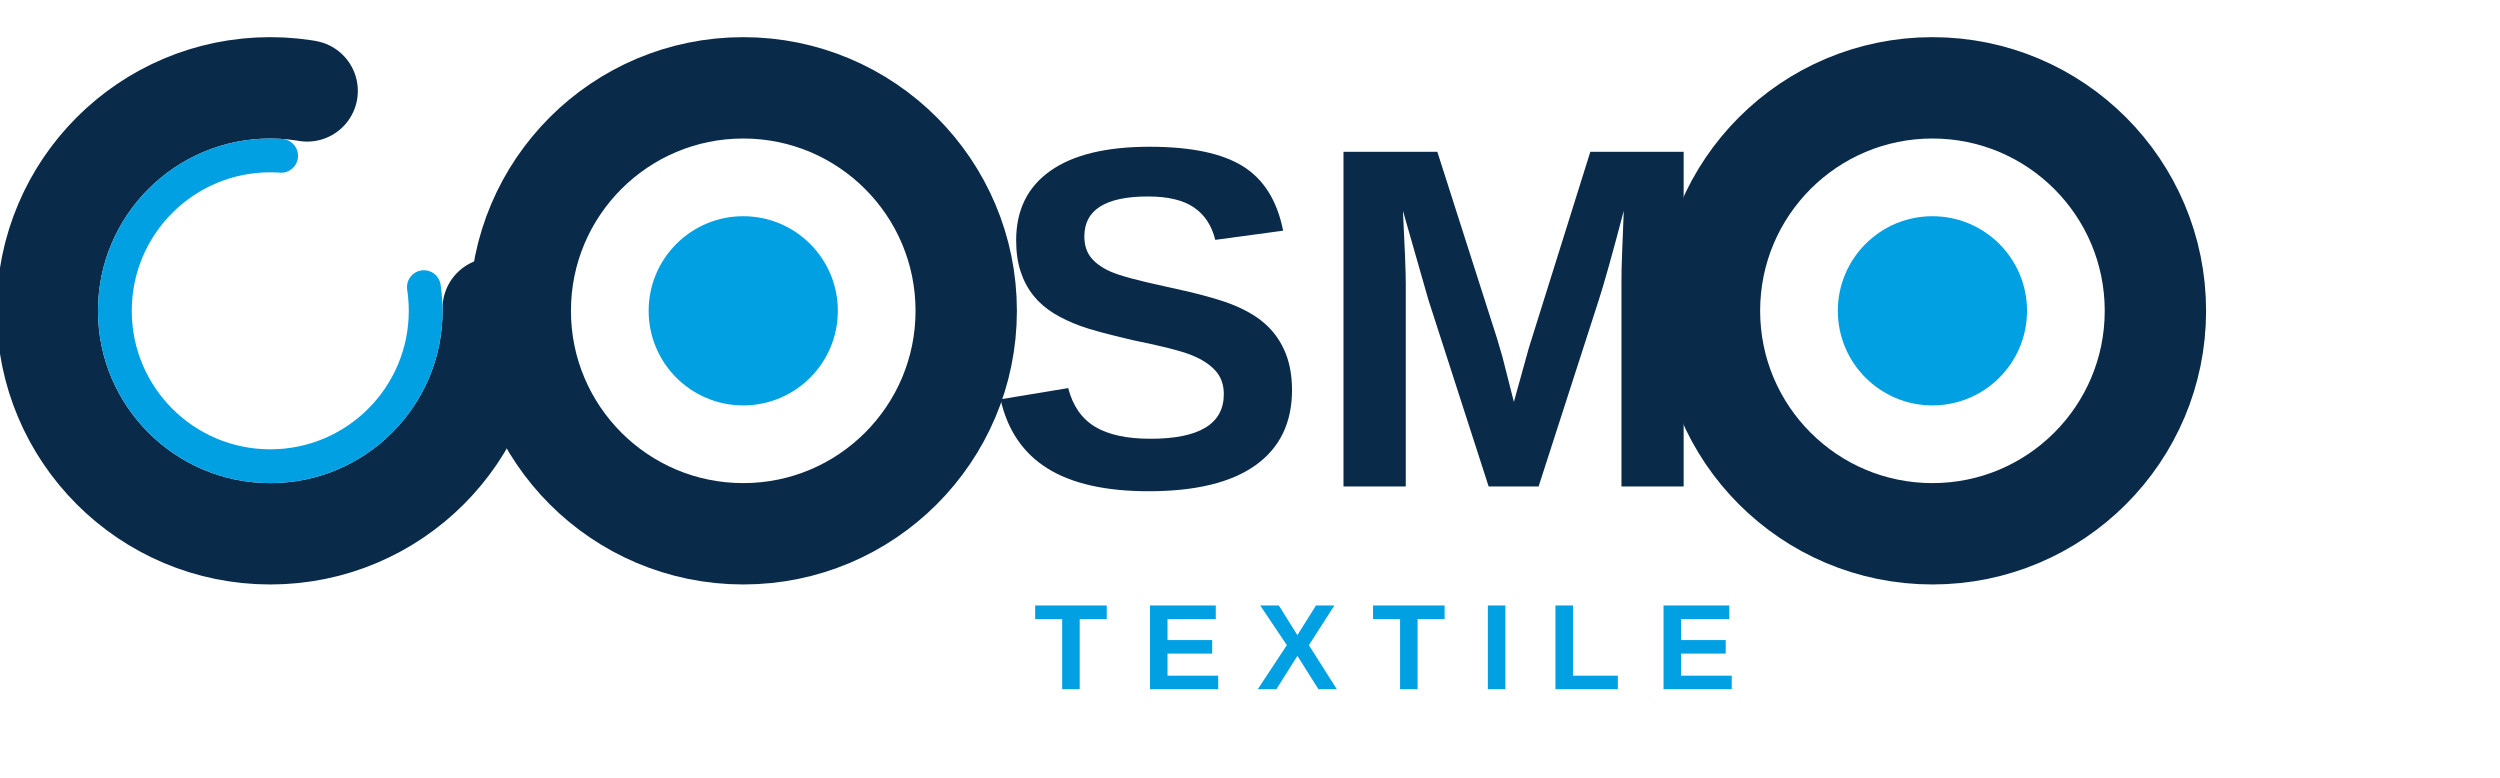
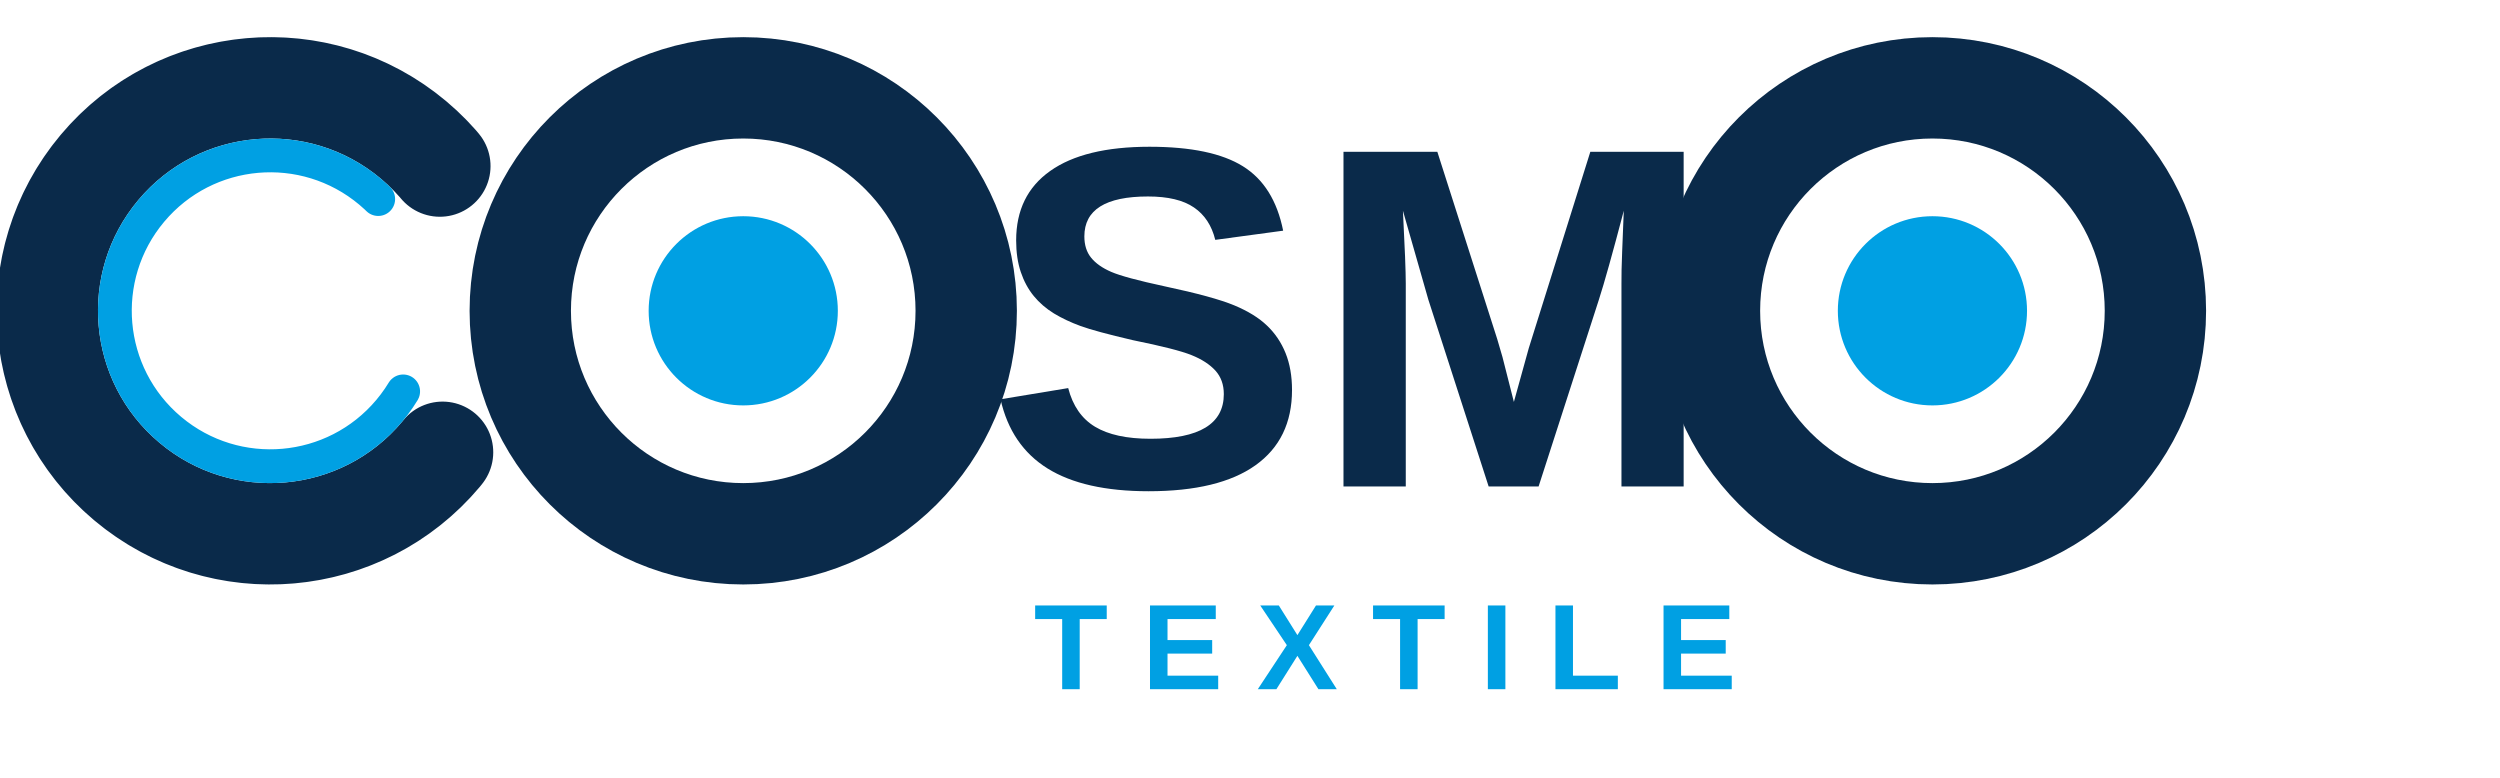
<svg xmlns="http://www.w3.org/2000/svg" viewBox="0 0 370 115" role="img" aria-label="Cosmo Textile">
-   <circle cx="40" cy="46" r="33" fill="none" stroke="#0a2a4a" stroke-width="15" stroke-dasharray="161 46" stroke-linecap="round" />
-   <circle cx="40" cy="46" r="23" fill="none" stroke="#00a0e3" stroke-width="5" stroke-dasharray="110 31" stroke-linecap="round" />
+   <circle cx="40" cy="46" r="33" fill="none" stroke="#0a2a4a" stroke-width="15" stroke-dasharray="161 46" stroke-linecap="round" transform="rotate(40 40 46)" />
+   <circle cx="40" cy="46" r="23" fill="none" stroke="#00a0e3" stroke-width="5" stroke-dasharray="110 31" stroke-linecap="round" transform="rotate(40 40 46)" />
  <circle cx="110" cy="46" r="33" fill="none" stroke="#0a2a4a" stroke-width="15" />
  <circle cx="110" cy="46" r="14" fill="#00a0e3" />
  <text x="146" y="72" font-family="'Poppins', system-ui, -apple-system, 'Segoe UI', Arial, sans-serif" font-weight="800" font-size="72" fill="#0a2a4a">SM</text>
  <circle cx="286" cy="46" r="33" fill="none" stroke="#0a2a4a" stroke-width="15" />
  <circle cx="286" cy="46" r="14" fill="#00a0e3" />
  <text x="153" y="102" font-family="'Hanken Grotesk', system-ui, -apple-system, 'Segoe UI', Arial, sans-serif" font-weight="800" font-size="18" letter-spacing="5" fill="#00a0e3">TEXTILE</text>
</svg>
